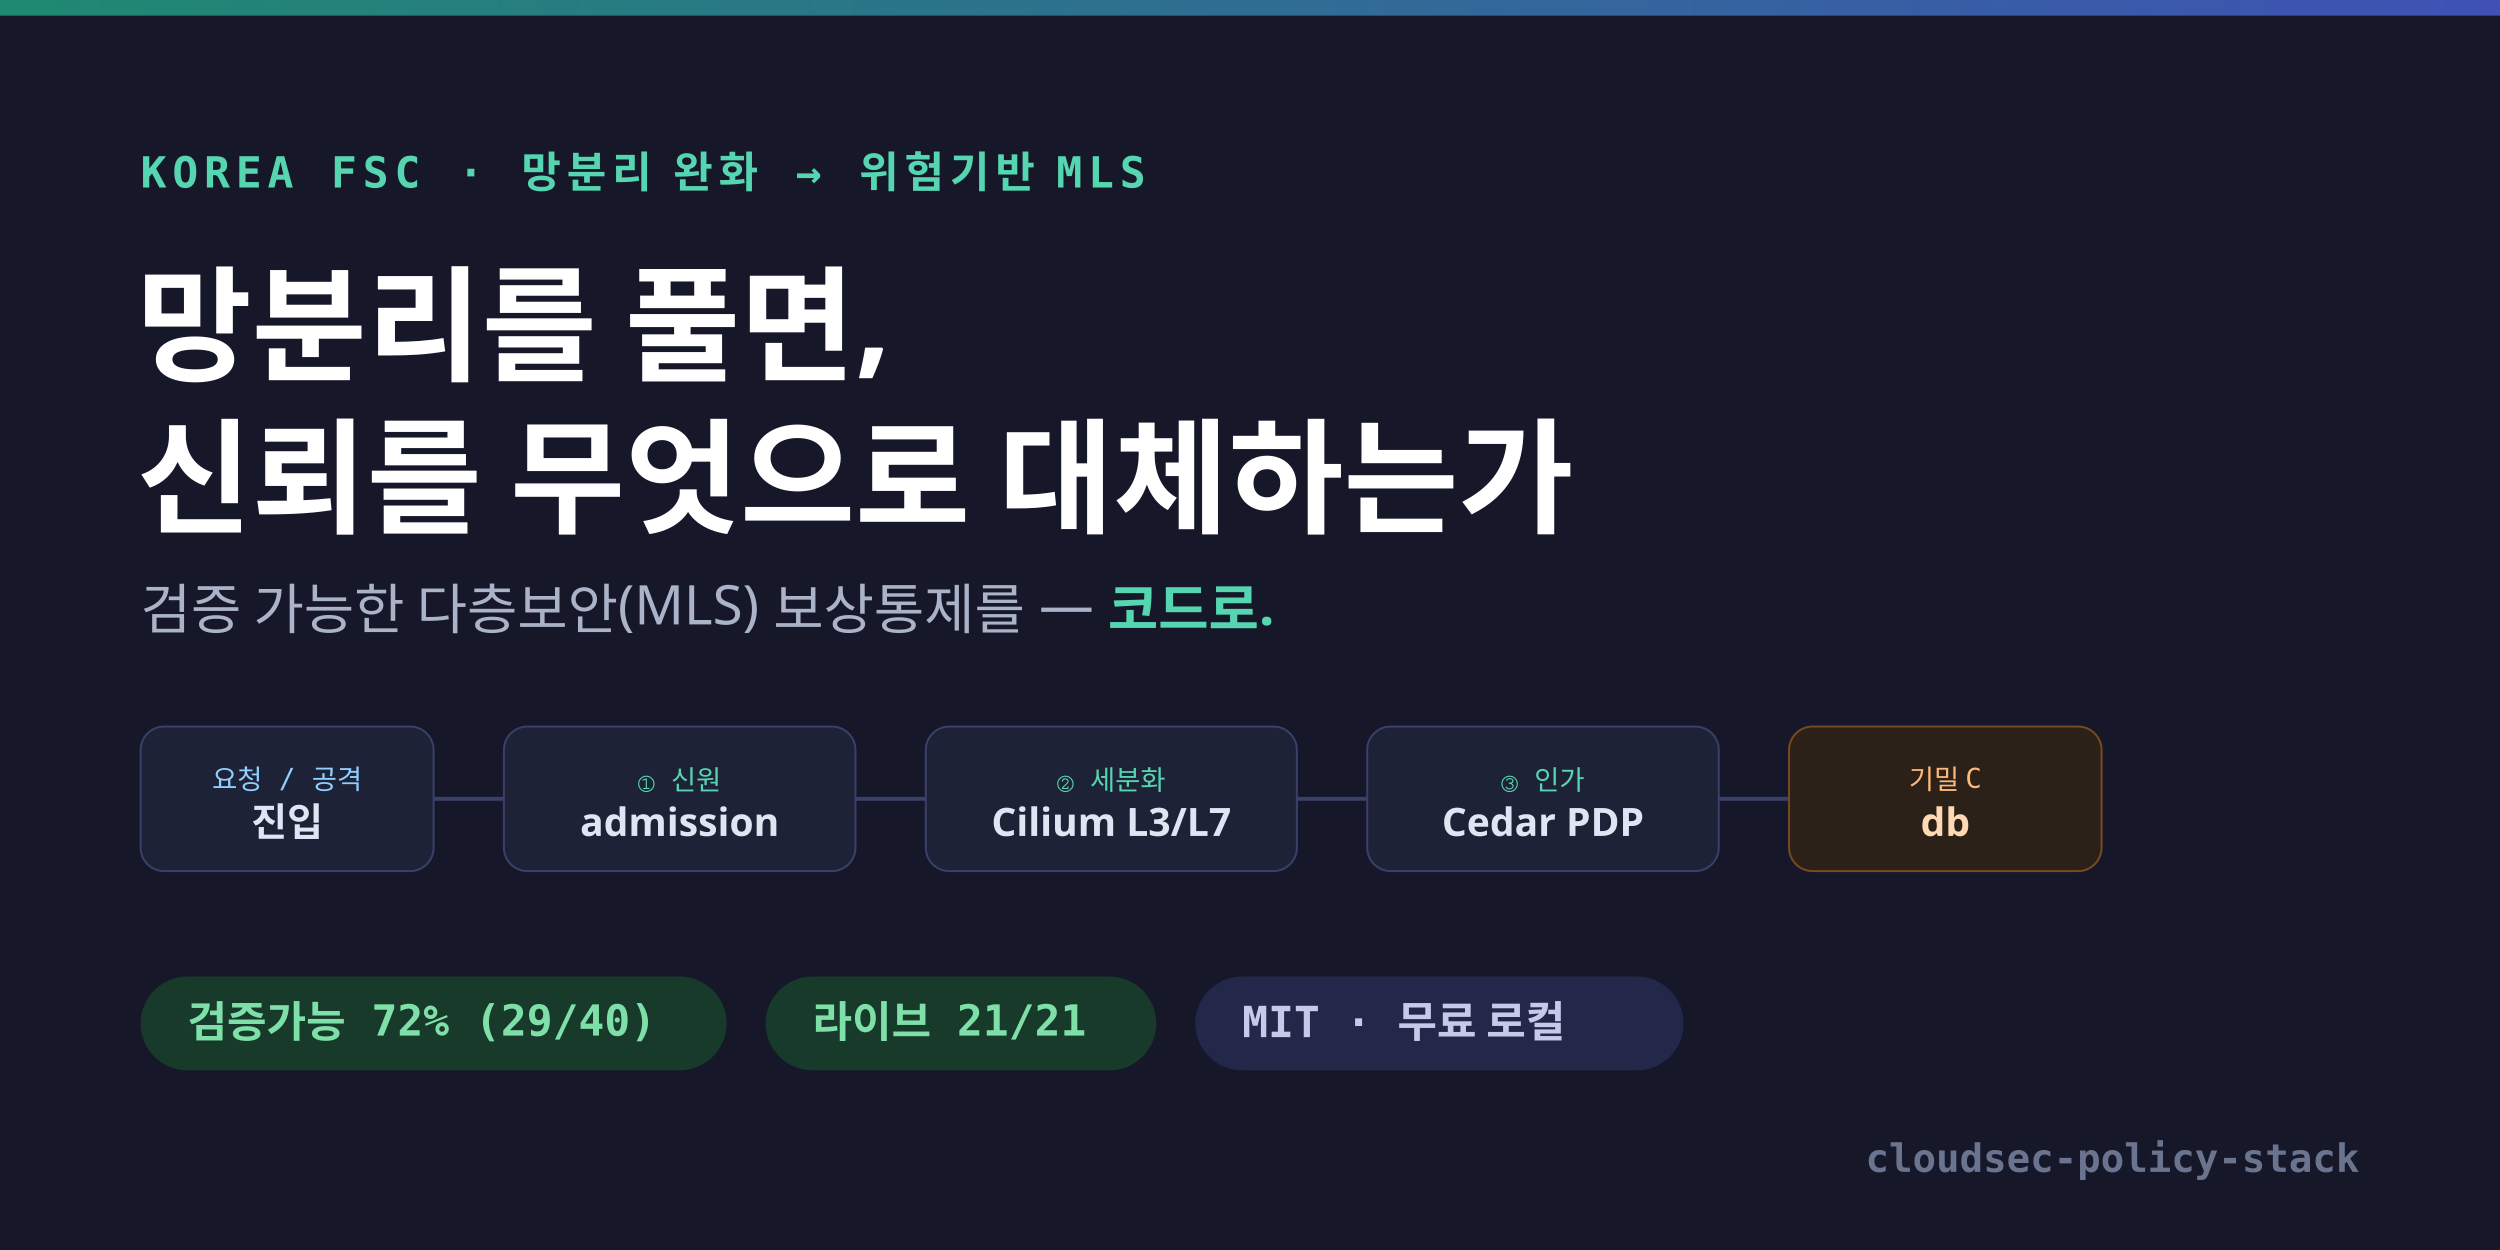
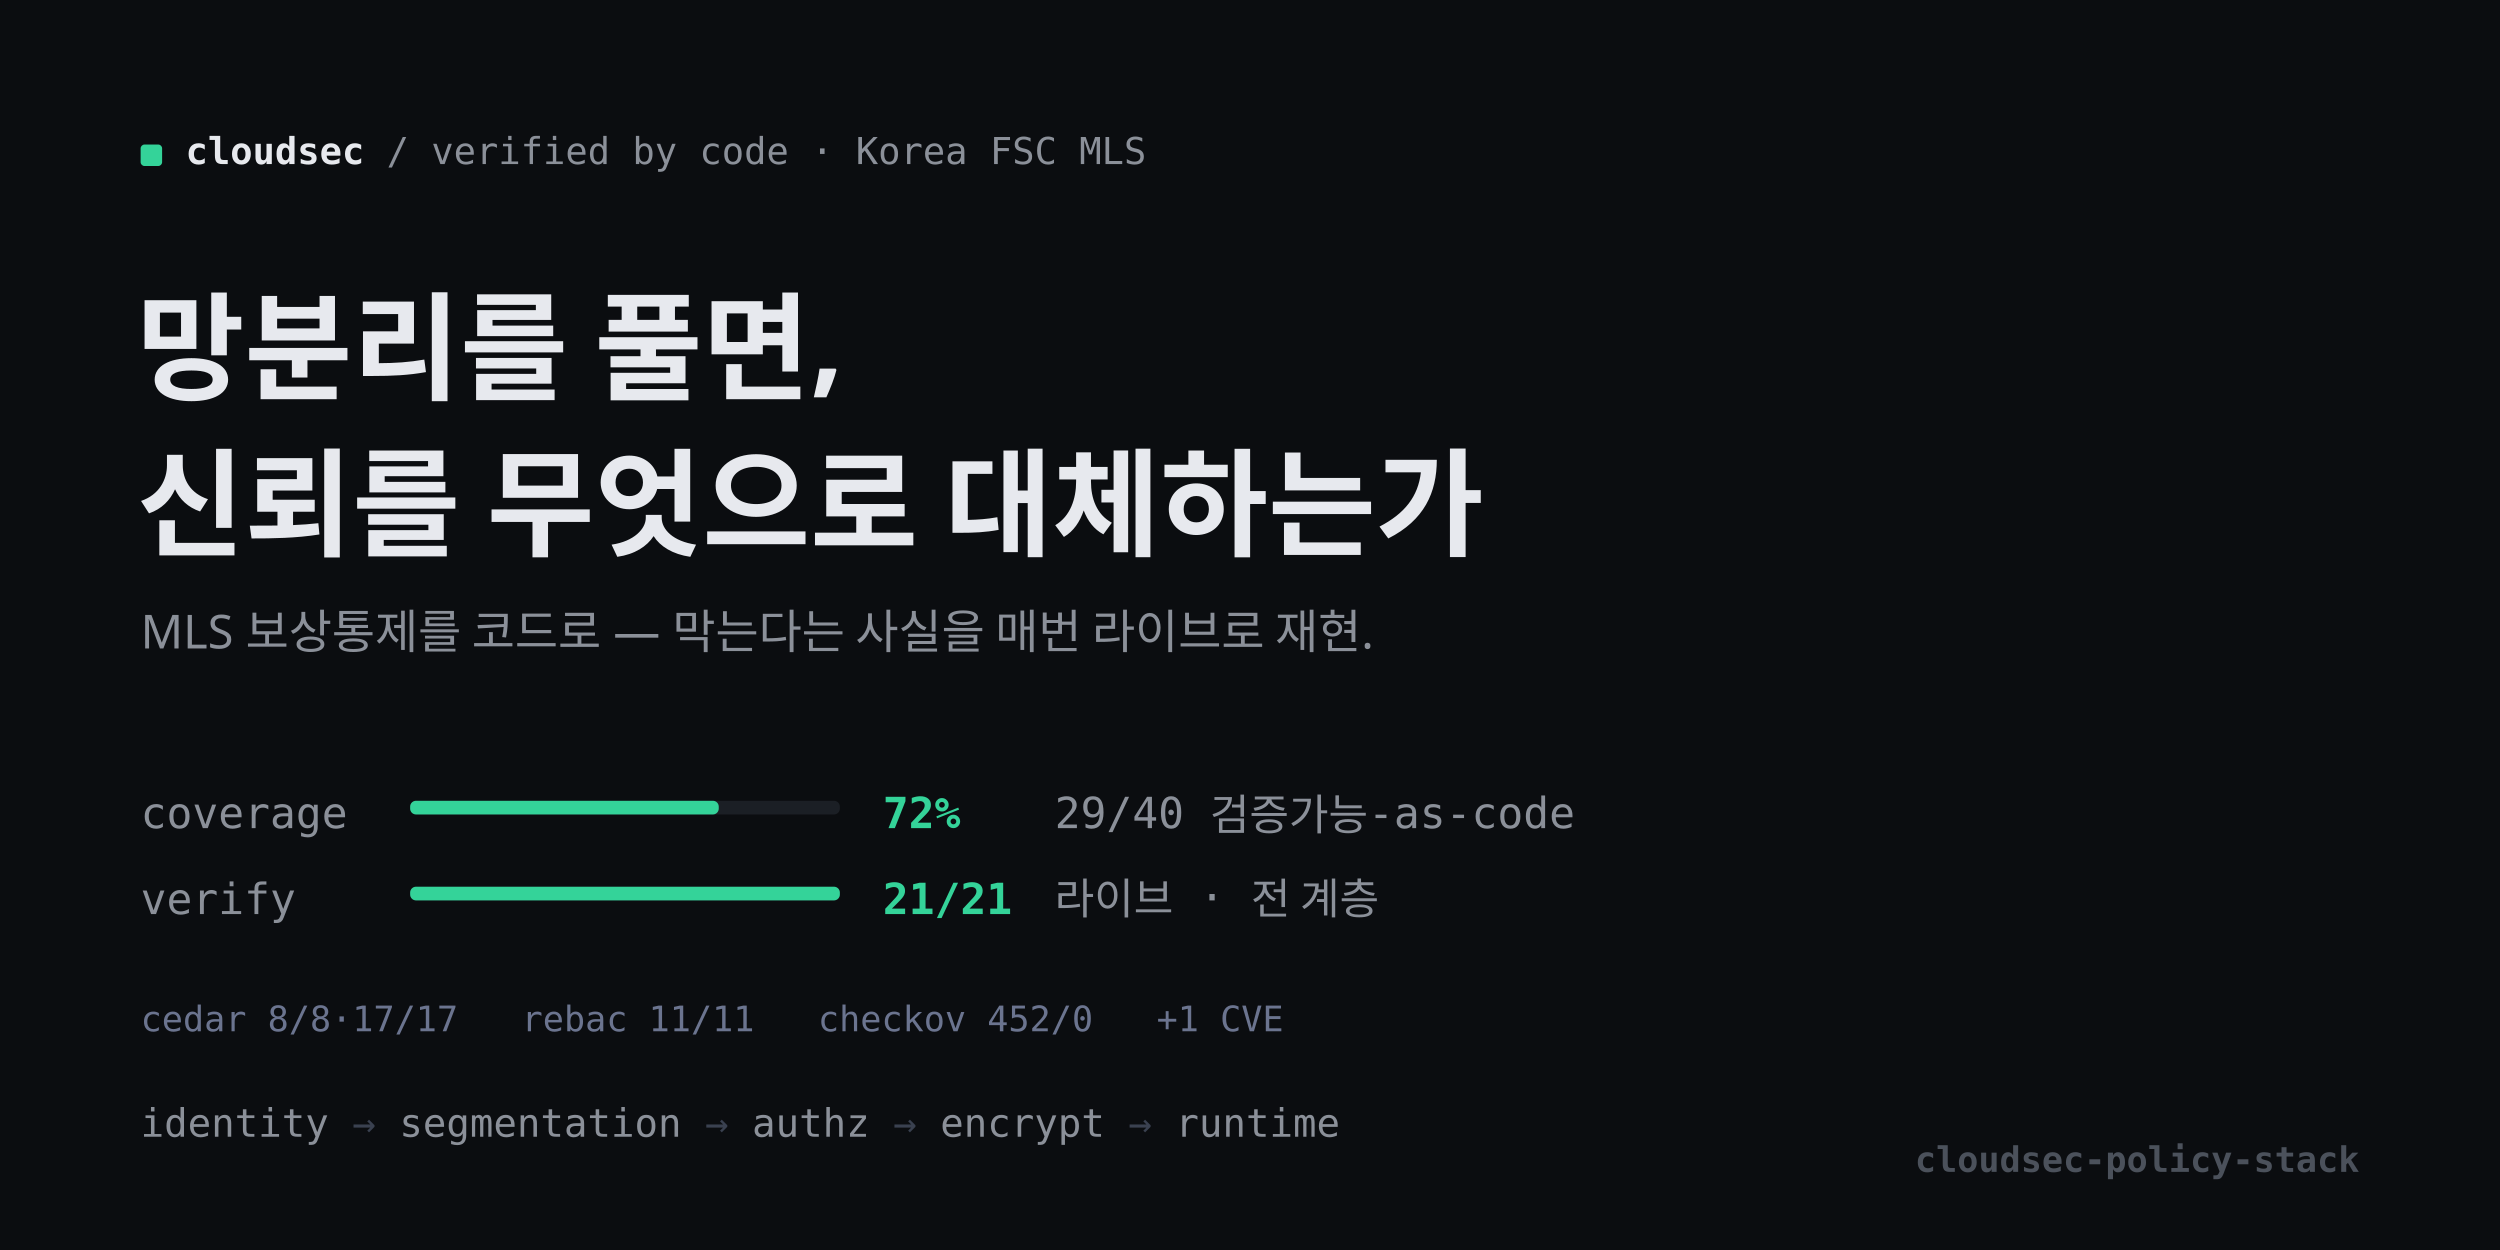
- <svg xmlns="http://www.w3.org/2000/svg" viewBox="0 0 1280 640" width="1280" height="640" font-family="'Noto Sans KR','Malgun Gothic','Segoe UI',sans-serif">
-   <defs>
-     <linearGradient id="bar" x1="0" y1="0" x2="1" y2="0">
-       <stop offset="0" stop-color="#1f8a70" />
-       <stop offset="1" stop-color="#3f51b5" />
-     </linearGradient>
-   </defs>
-   <rect width="1280" height="640" fill="#16182a" />
-   <rect width="1280" height="8" fill="url(#bar)" />
-   <text x="72" y="96" fill="#56d6b0" font-family="'JetBrains Mono',Consolas,monospace" font-size="22" font-weight="700" letter-spacing="3">KOREA FSC · 망분리 완화 → 위험기반 MLS</text>
-   <text x="70" y="190" fill="#ffffff" font-size="64" font-weight="900">망분리를 풀면,</text>
-   <text x="70" y="268" fill="#ffffff" font-size="64" font-weight="900">신뢰를 무엇으로 대체하는가</text>
-   <text x="72" y="322" fill="#aab3c7" font-size="28">검증 가능한 다층보안(MLS) 보상통제를 — <tspan fill="#56d6b0" font-weight="700">코드로.</tspan>
-   </text>
-   <line x1="92" y1="409" x2="1004" y2="409" stroke="#39406a" stroke-width="2" />
-   <g transform="translate(72,372)" font-size="20">
-     <rect width="150" height="74" rx="12" fill="#1e2236" stroke="#39406a" />
-     <text x="75" y="32" fill="#8fd0ff" text-anchor="middle" font-family="'JetBrains Mono',monospace" font-size="14">요청 / 공격</text>
-     <text x="75" y="56" fill="#dfe5f2" text-anchor="middle" font-weight="700">진입</text>
+ <svg xmlns="http://www.w3.org/2000/svg" viewBox="0 0 1280 640" width="1280" height="640">
+   <rect width="1280" height="640" fill="#0b0d10" />
+   <rect x="72" y="74" width="11" height="11" rx="2" fill="#34d399" />
+   <text x="95" y="84" fill="#8b9099" font-family="'JetBrains Mono',Consolas,monospace" font-size="19" font-weight="500">
+     <tspan fill="#e7e9ee" font-weight="700">cloudsec</tspan> / verified by code · Korea FSC MLS</text>
+   <text x="70" y="200" fill="#e7e9ee" font-family="'Noto Sans KR','Malgun Gothic',sans-serif" font-size="60" font-weight="900">망분리를 풀면,</text>
+   <text x="70" y="280" fill="#e7e9ee" font-family="'Noto Sans KR','Malgun Gothic',sans-serif" font-size="60" font-weight="900">신뢰를 무엇으로 대체하는가</text>
+   <text x="72" y="332" fill="#8b9099" font-family="'Noto Sans KR','Malgun Gothic',sans-serif" font-size="24">MLS 보상통제를 코드로 — 막는다는 사실을 매번 라이브로 재현.</text>
+   <g font-family="'JetBrains Mono',Consolas,monospace" font-size="22">
+     <text x="72" y="424" fill="#8b9099">coverage</text>
+     <rect x="210" y="410" width="220" height="7" rx="3" fill="#1b1f25" />
+     <rect x="210" y="410" width="158" height="7" rx="3" fill="#34d399" />
+     <text x="452" y="424" fill="#34d399" font-weight="700">72%</text>
+     <text x="540" y="424" fill="#8b9099">29/40 검증가능-as-code</text>
+     <text x="72" y="468" fill="#8b9099">verify</text>
+     <rect x="210" y="454" width="220" height="7" rx="3" fill="#1b1f25" />
+     <rect x="210" y="454" width="220" height="7" rx="3" fill="#34d399" />
+     <text x="452" y="468" fill="#34d399" font-weight="700">21/21</text>
+     <text x="540" y="468" fill="#8b9099">라이브 · 전 계층</text>
  </g>
-   <g transform="translate(258,372)" font-size="20">
-     <rect width="180" height="74" rx="12" fill="#1e2236" stroke="#39406a" />
-     <text x="90" y="32" fill="#56d6b0" text-anchor="middle" font-family="'JetBrains Mono',monospace" font-size="14">① 신원</text>
-     <text x="90" y="56" fill="#dfe5f2" text-anchor="middle" font-weight="700">admission</text>
-   </g>
-   <g transform="translate(474,372)" font-size="20">
-     <rect width="190" height="74" rx="12" fill="#1e2236" stroke="#39406a" />
-     <text x="95" y="32" fill="#56d6b0" text-anchor="middle" font-family="'JetBrains Mono',monospace" font-size="14">② 세분화</text>
-     <text x="95" y="56" fill="#dfe5f2" text-anchor="middle" font-weight="700">Cilium L3/L7</text>
-   </g>
-   <g transform="translate(700,372)" font-size="20">
-     <rect width="180" height="74" rx="12" fill="#1e2236" stroke="#39406a" />
-     <text x="90" y="32" fill="#56d6b0" text-anchor="middle" font-family="'JetBrains Mono',monospace" font-size="14">③ 인가</text>
-     <text x="90" y="56" fill="#dfe5f2" text-anchor="middle" font-weight="700">Cedar PDP</text>
-   </g>
-   <g transform="translate(916,372)" font-size="20">
-     <rect width="160" height="74" rx="12" fill="#2b2118" stroke="#7a4a1e" />
-     <text x="80" y="32" fill="#ffb877" text-anchor="middle" font-family="'JetBrains Mono',monospace" font-size="14">기밀 C</text>
-     <text x="80" y="56" fill="#ffd9b3" text-anchor="middle" font-weight="700">db</text>
-   </g>
-   <g transform="translate(72,500)" font-family="'JetBrains Mono',Consolas,monospace" font-weight="700" font-size="22">
-     <rect width="300" height="48" rx="24" fill="#173a2a" />
-     <text x="24" y="31" fill="#7ee0a8">검증가능 72% (29/40)</text>
-     <rect x="320" width="200" height="48" rx="24" fill="#173a2a" />
-     <text x="344" y="31" fill="#7ee0a8">라이브 21/21</text>
-     <rect x="540" width="250" height="48" rx="24" fill="#23284a" />
-     <text x="564" y="31" fill="#c5cae9">MIT · 무료 로컬</text>
-   </g>
-   <text x="1208" y="600" fill="#6b748f" text-anchor="end" font-family="'JetBrains Mono',Consolas,monospace" font-size="20" font-weight="700">cloudsec-policy-stack</text>
+   <text x="72" y="528" fill="#6b748f" font-family="'JetBrains Mono',Consolas,monospace" font-size="18">cedar 8/8·17/17   rebac 11/11   checkov 452/0   +1 CVE</text>
+   <text x="72" y="582" fill="#8b9099" font-family="'JetBrains Mono',Consolas,monospace" font-size="20">identity <tspan fill="#3a4150">→</tspan> segmentation <tspan fill="#3a4150">→</tspan> authz <tspan fill="#3a4150">→</tspan> encrypt <tspan fill="#3a4150">→</tspan> runtime</text>
+   <text x="1208" y="600" fill="#4b515b" text-anchor="end" font-family="'JetBrains Mono',Consolas,monospace" font-size="18" font-weight="700">cloudsec-policy-stack</text>
</svg>
